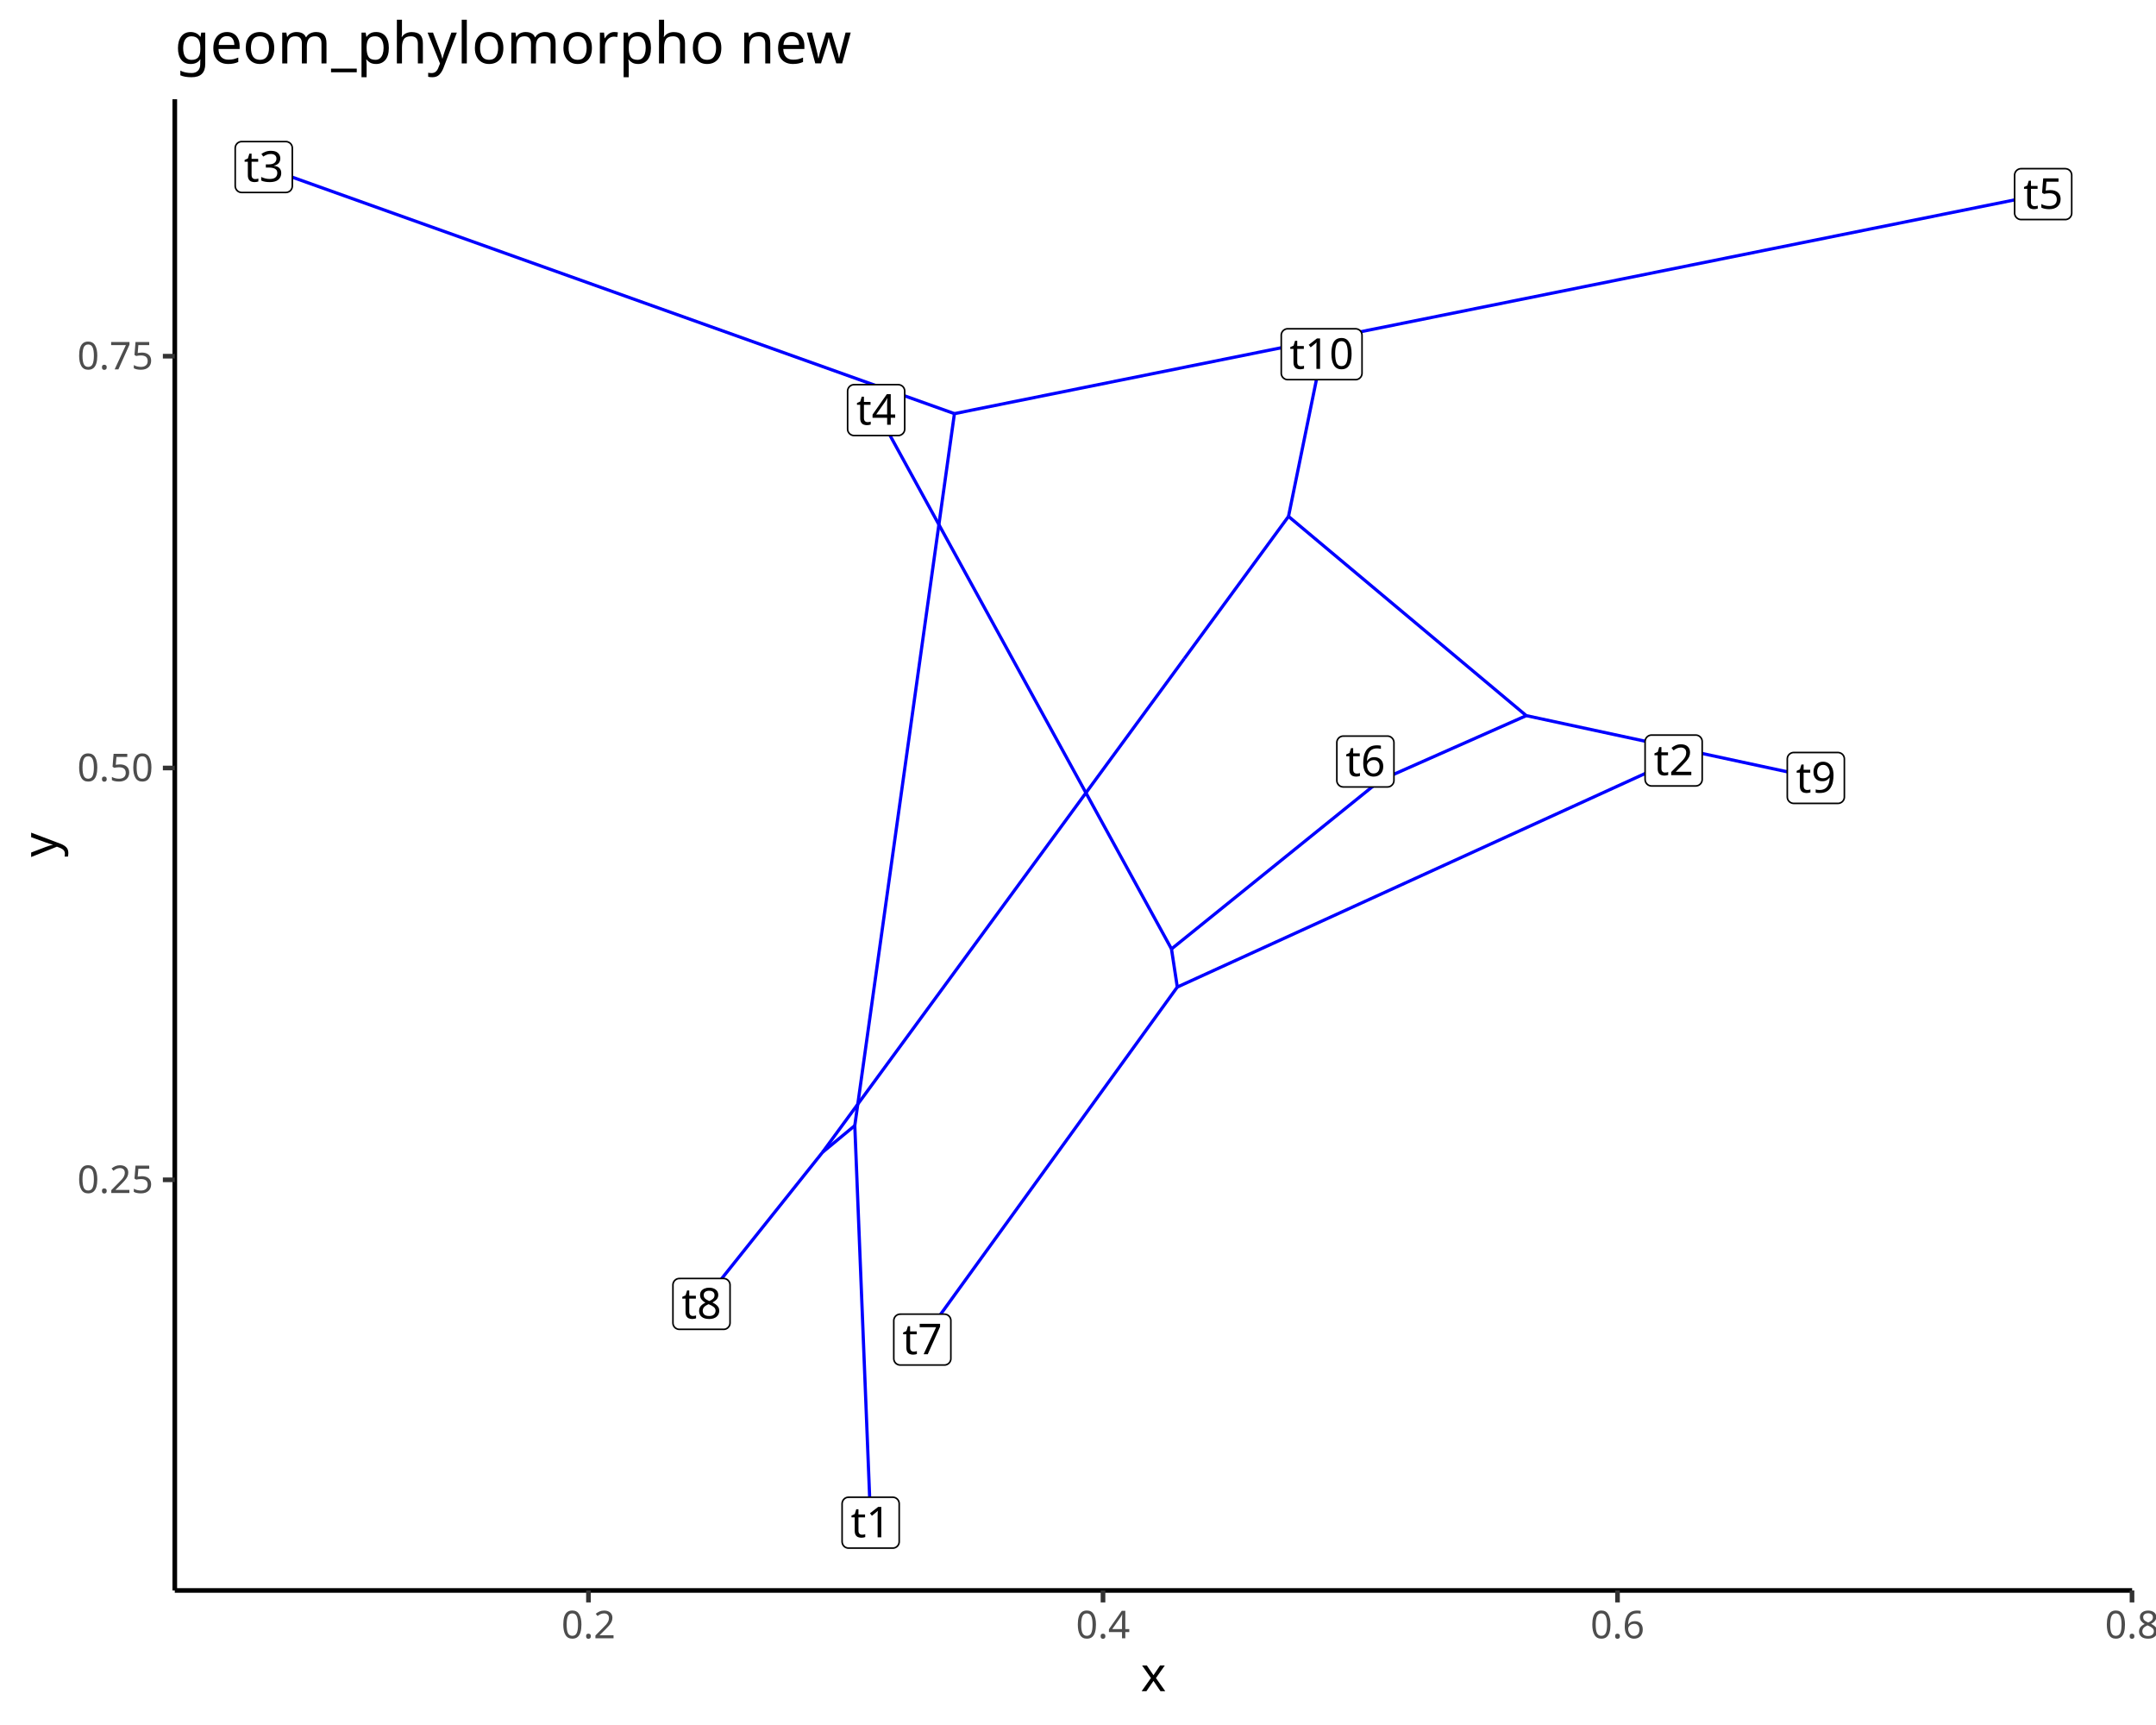
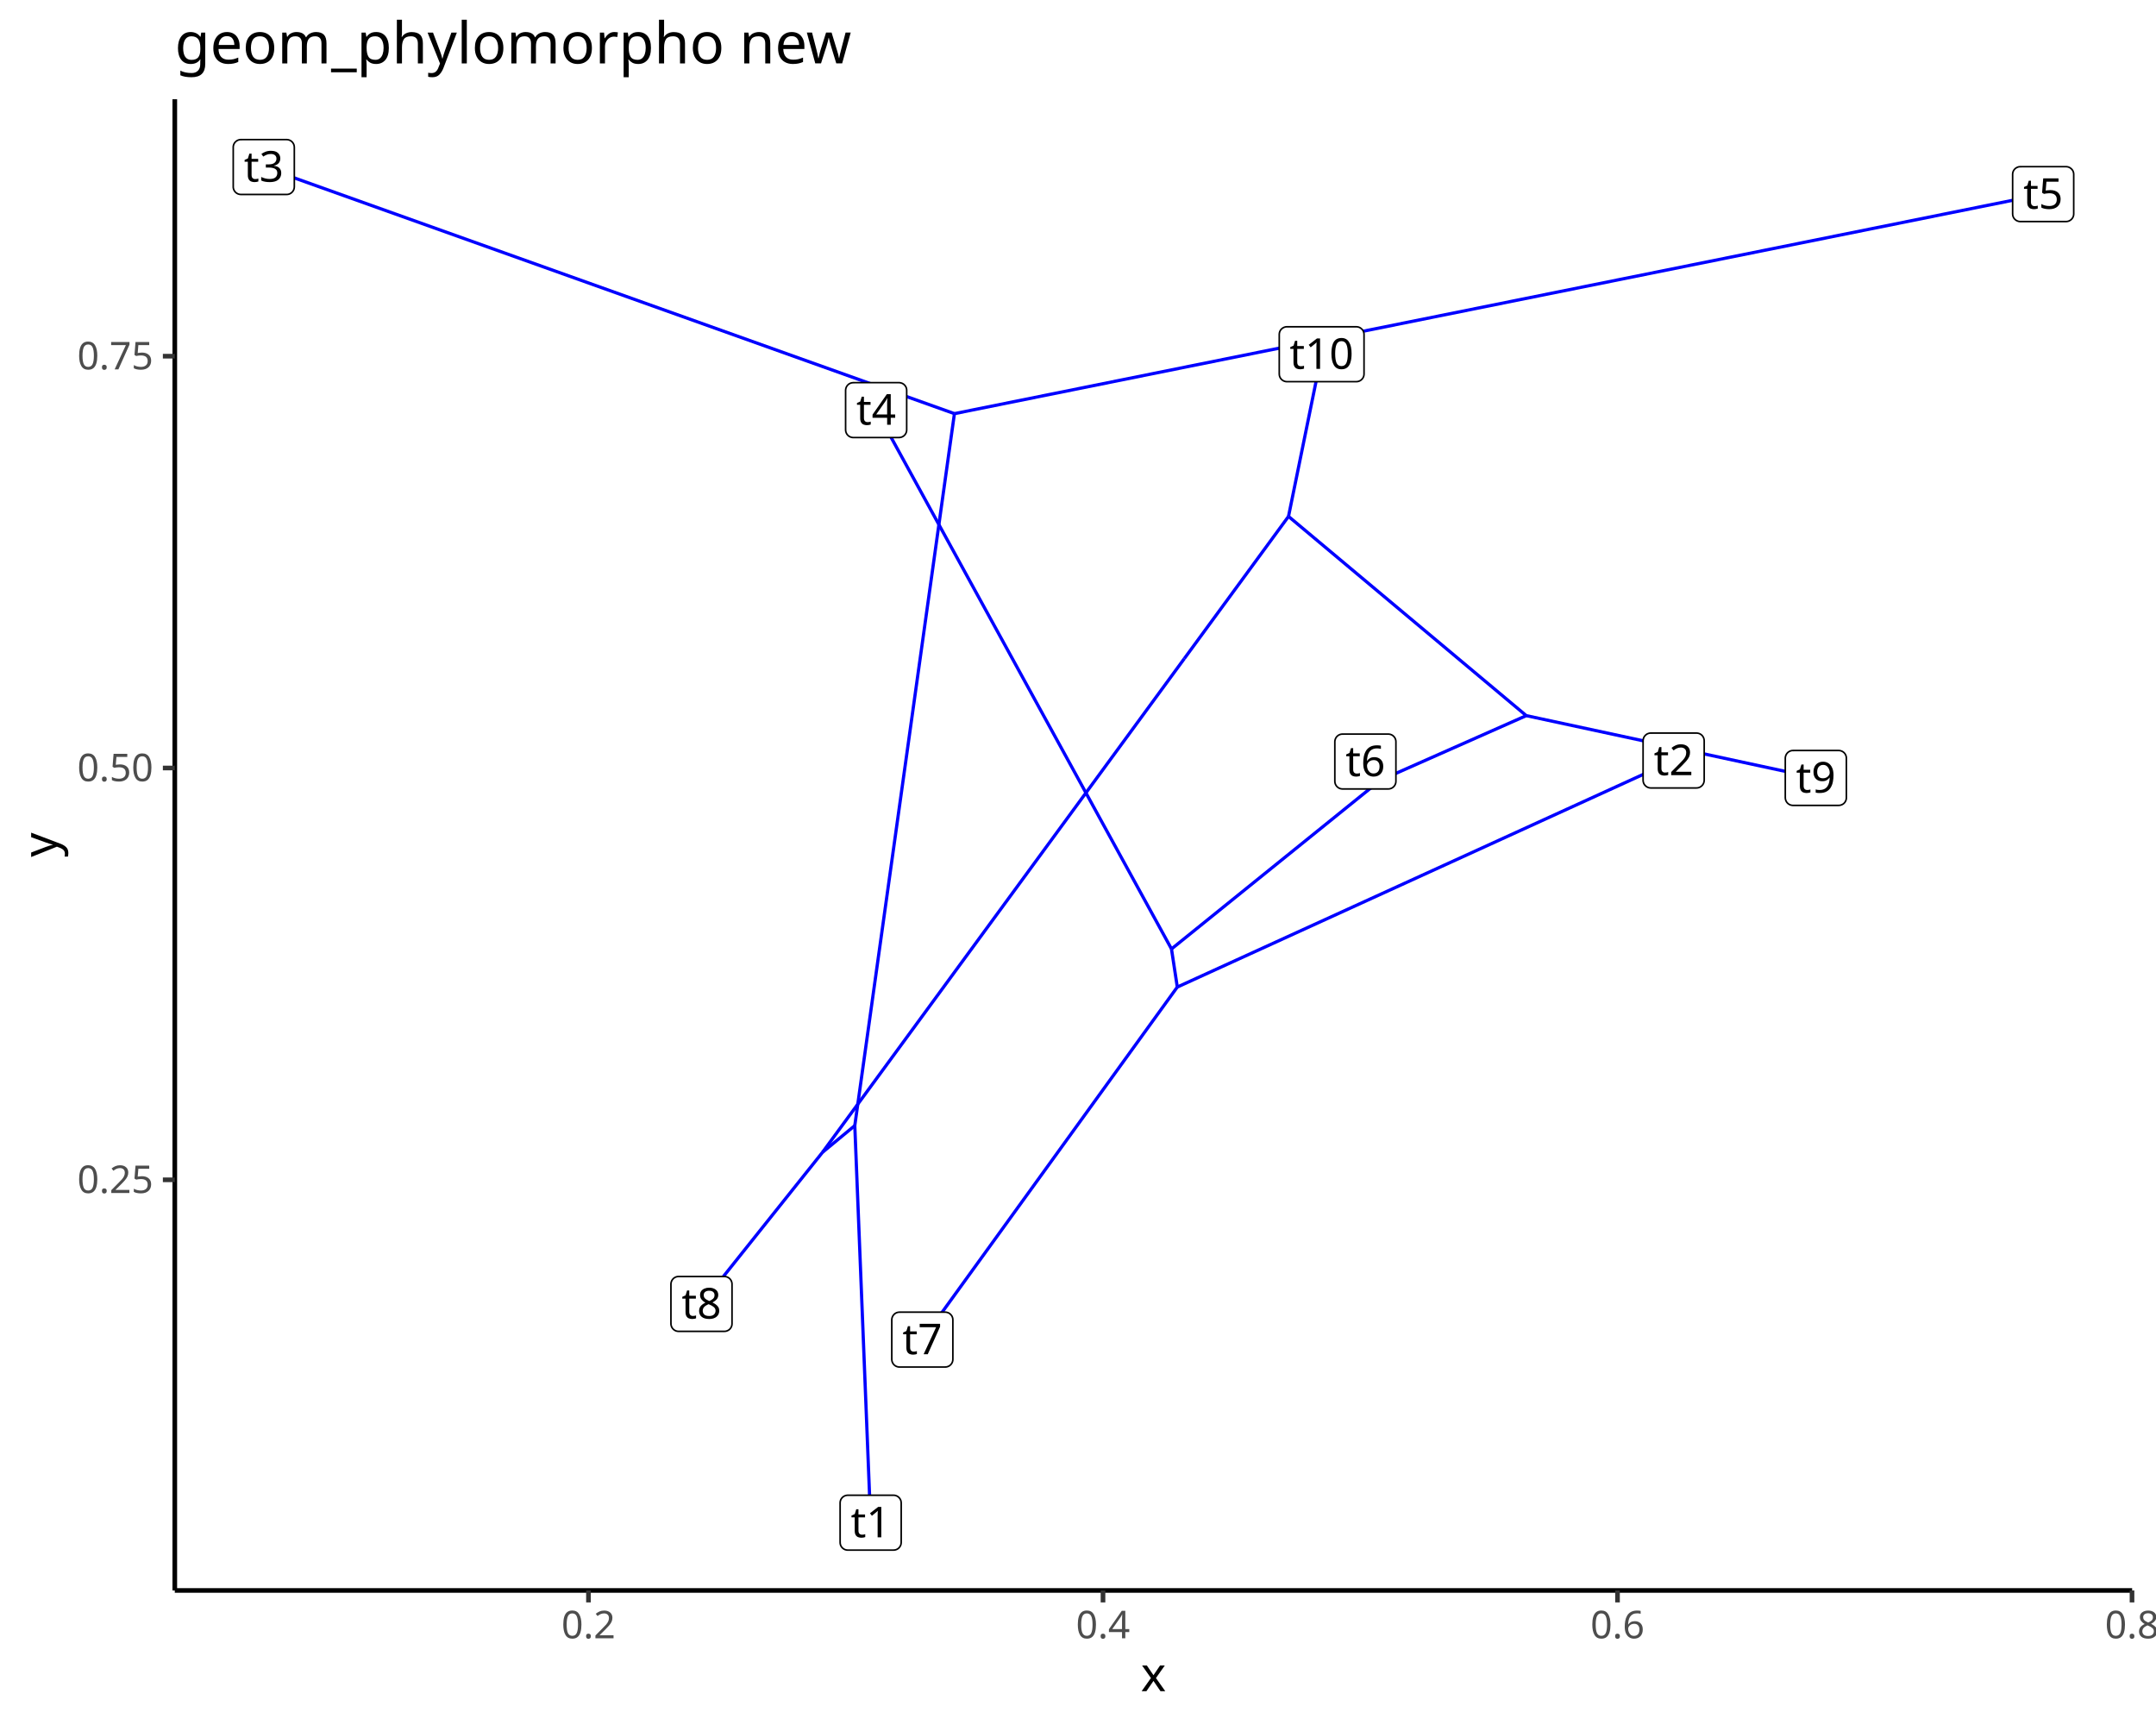
<svg xmlns="http://www.w3.org/2000/svg" class="svglite" data-engine-version="2.0" width="720.00pt" height="576.00pt" viewBox="0 0 720.00 576.00">
  <defs>
    <style type="text/css">
    .svglite line, .svglite polyline, .svglite polygon, .svglite path, .svglite rect, .svglite circle {
      fill: none;
      stroke: #000000;
      stroke-linecap: round;
      stroke-linejoin: round;
      stroke-miterlimit: 10.00;
    }
  </style>
  </defs>
  <rect width="100%" height="100%" style="stroke: none; fill: #FFFFFF;" />
  <defs>
    <clipPath id="cpMC4wMHw3MjAuMDB8MC4wMHw1NzYuMDA=">
      <rect x="0.00" y="0.00" width="720.00" height="576.00" />
    </clipPath>
  </defs>
  <g clip-path="url(#cpMC4wMHw3MjAuMDB8MC4wMHw1NzYuMDA=)">
    <rect x="0" y="0.00" width="720.00" height="576.00" style="stroke-width: 1.55; stroke: #FFFFFF; fill: #FFFFFF;" />
  </g>
  <defs>
    <clipPath id="cpNTguMzd8NzEyLjAzfDMzLjE0fDUzMS4wNw==">
      <rect x="58.37" y="33.14" width="653.65" height="497.93" />
    </clipPath>
  </defs>
  <g clip-path="url(#cpNTguMzd8NzEyLjAzfDMzLjE0fDUzMS4wNw==)">
    <rect x="58.37" y="33.14" width="653.65" height="497.93" style="stroke-width: 1.55; stroke: none; fill: #FFFFFF;" />
    <line x1="395.50" y1="219.92" x2="430.30" y2="172.44" style="stroke-width: 1.07; stroke: #0000FF; stroke-linecap: butt;" />
    <line x1="430.30" y1="172.44" x2="509.70" y2="238.96" style="stroke-width: 1.07; stroke: #0000FF; stroke-linecap: butt;" />
    <line x1="509.70" y1="238.96" x2="460.97" y2="260.54" style="stroke-width: 1.07; stroke: #0000FF; stroke-linecap: butt;" />
    <line x1="460.97" y1="260.54" x2="391.22" y2="316.87" style="stroke-width: 1.07; stroke: #0000FF; stroke-linecap: butt;" />
    <line x1="391.22" y1="316.87" x2="292.59" y2="136.94" style="stroke-width: 1.07; stroke: #0000FF; stroke-linecap: butt;" />
    <line x1="391.22" y1="316.87" x2="393.16" y2="329.59" style="stroke-width: 1.07; stroke: #0000FF; stroke-linecap: butt;" />
    <line x1="393.16" y1="329.59" x2="558.91" y2="253.94" style="stroke-width: 1.07; stroke: #0000FF; stroke-linecap: butt;" />
    <line x1="393.16" y1="329.59" x2="308.01" y2="447.31" style="stroke-width: 1.07; stroke: #0000FF; stroke-linecap: butt;" />
    <line x1="460.97" y1="260.54" x2="455.97" y2="254.28" style="stroke-width: 1.07; stroke: #0000FF; stroke-linecap: butt;" />
    <line x1="509.70" y1="238.96" x2="606.40" y2="259.77" style="stroke-width: 1.07; stroke: #0000FF; stroke-linecap: butt;" />
    <line x1="430.30" y1="172.44" x2="441.36" y2="118.28" style="stroke-width: 1.07; stroke: #0000FF; stroke-linecap: butt;" />
    <line x1="395.50" y1="219.92" x2="274.67" y2="384.78" style="stroke-width: 1.07; stroke: #0000FF; stroke-linecap: butt;" />
    <line x1="274.67" y1="384.78" x2="234.26" y2="435.40" style="stroke-width: 1.07; stroke: #0000FF; stroke-linecap: butt;" />
    <line x1="274.67" y1="384.78" x2="285.46" y2="375.85" style="stroke-width: 1.07; stroke: #0000FF; stroke-linecap: butt;" />
    <line x1="285.46" y1="375.85" x2="318.73" y2="138.12" style="stroke-width: 1.07; stroke: #0000FF; stroke-linecap: butt;" />
    <line x1="318.73" y1="138.12" x2="682.32" y2="64.82" style="stroke-width: 1.07; stroke: #0000FF; stroke-linecap: butt;" />
    <line x1="318.73" y1="138.12" x2="88.09" y2="55.77" style="stroke-width: 1.07; stroke: #0000FF; stroke-linecap: butt;" />
    <line x1="285.46" y1="375.85" x2="290.76" y2="508.44" style="stroke-width: 1.07; stroke: #0000FF; stroke-linecap: butt;" />
    <circle cx="292.59" cy="136.94" r="1.95" style="stroke-width: 0.71; fill: #000000;" />
    <circle cx="558.91" cy="253.94" r="1.95" style="stroke-width: 0.71; fill: #000000;" />
    <circle cx="308.01" cy="447.31" r="1.95" style="stroke-width: 0.71; fill: #000000;" />
    <circle cx="455.97" cy="254.28" r="1.95" style="stroke-width: 0.71; fill: #000000;" />
    <circle cx="606.40" cy="259.77" r="1.95" style="stroke-width: 0.71; fill: #000000;" />
    <circle cx="441.36" cy="118.28" r="1.95" style="stroke-width: 0.71; fill: #000000;" />
    <circle cx="234.26" cy="435.40" r="1.95" style="stroke-width: 0.71; fill: #000000;" />
    <circle cx="682.32" cy="64.82" r="1.95" style="stroke-width: 0.71; fill: #000000;" />
    <circle cx="88.09" cy="55.77" r="1.95" style="stroke-width: 0.71; fill: #000000;" />
    <circle cx="290.76" cy="508.44" r="1.95" style="stroke-width: 0.71; fill: #000000;" />
-     <polygon points="285.22,145.43 299.97,145.43 299.88,145.43 300.23,145.42 300.57,145.35 300.89,145.22 301.19,145.05 301.46,144.83 301.69,144.57 301.88,144.28 302.02,143.96 302.10,143.62 302.13,143.27 302.13,143.27 302.13,130.60 302.13,130.60 302.10,130.26 302.02,129.92 301.88,129.60 301.69,129.30 301.46,129.04 301.19,128.82 300.89,128.65 300.57,128.53 300.23,128.46 299.97,128.44 285.22,128.44 285.48,128.46 285.13,128.44 284.79,128.49 284.46,128.58 284.14,128.73 283.86,128.93 283.60,129.17 283.40,129.45 283.23,129.76 283.12,130.09 283.07,130.43 283.06,130.60 283.06,143.27 283.07,143.10 283.07,143.45 283.12,143.79 283.23,144.12 283.40,144.43 283.60,144.70 283.86,144.95 284.14,145.14 284.46,145.29 284.79,145.39 285.13,145.43 " style="stroke-width: 0.53; fill: #FFFFFF;" />
+     <polygon points="284.95,146.10 300.23,146.10 300.13,146.10 300.54,146.08 300.95,146.00 301.33,145.85 301.69,145.65 302.01,145.39 302.28,145.08 302.50,144.73 302.66,144.35 302.76,143.95 302.79,143.54 302.79,143.54 302.79,130.33 302.79,130.33 302.76,129.92 302.66,129.52 302.50,129.14 302.28,128.80 302.01,128.49 301.69,128.23 301.33,128.02 300.95,127.88 300.54,127.79 300.23,127.77 284.95,127.77 285.26,127.79 284.85,127.78 284.44,127.83 284.05,127.94 283.67,128.12 283.33,128.35 283.04,128.64 282.79,128.97 282.60,129.33 282.47,129.72 282.40,130.13 282.39,130.33 282.39,143.54 282.40,143.33 282.40,143.75 282.47,144.15 282.60,144.54 282.79,144.91 283.04,145.24 283.33,145.52 283.67,145.76 284.05,145.93 284.44,146.05 284.85,146.10 " style="stroke-width: 0.53; fill: #FFFFFF;" />
    <text x="292.59" y="141.83" text-anchor="middle" style="font-size: 14.23px; font-family: sans;" textLength="11.86px" lengthAdjust="spacingAndGlyphs">t4</text>
-     <polygon points="551.54,262.44 566.29,262.44 566.20,262.44 566.55,262.42 566.89,262.35 567.21,262.23 567.51,262.06 567.78,261.84 568.01,261.58 568.20,261.28 568.34,260.96 568.42,260.63 568.45,260.28 568.45,260.28 568.45,247.61 568.45,247.61 568.42,247.26 568.34,246.92 568.20,246.61 568.01,246.31 567.78,246.05 567.51,245.83 567.21,245.66 566.89,245.53 566.55,245.46 566.29,245.45 551.54,245.45 551.80,245.46 551.46,245.45 551.11,245.49 550.78,245.59 550.46,245.74 550.18,245.94 549.93,246.18 549.72,246.45 549.56,246.76 549.45,247.09 549.39,247.44 549.38,247.61 549.38,260.28 549.39,260.11 549.39,260.45 549.45,260.80 549.56,261.13 549.72,261.43 549.93,261.71 550.18,261.95 550.46,262.15 550.78,262.30 551.11,262.40 551.46,262.44 " style="stroke-width: 0.53; fill: #FFFFFF;" />
+     <polygon points="551.28,263.11 566.55,263.11 566.45,263.11 566.86,263.09 567.27,263.01 567.65,262.86 568.01,262.65 568.33,262.39 568.60,262.08 568.82,261.74 568.98,261.36 569.08,260.96 569.12,260.55 569.12,260.55 569.12,247.34 569.12,247.34 569.08,246.93 568.98,246.53 568.82,246.15 568.60,245.80 568.33,245.49 568.01,245.23 567.65,245.03 567.27,244.88 566.86,244.80 566.55,244.78 551.28,244.78 551.58,244.80 551.17,244.78 550.76,244.83 550.37,244.95 549.99,245.12 549.66,245.36 549.36,245.64 549.11,245.97 548.92,246.34 548.79,246.73 548.72,247.14 548.71,247.34 548.71,260.55 548.72,260.34 548.72,260.75 548.79,261.16 548.92,261.55 549.11,261.92 549.36,262.24 549.66,262.53 549.99,262.76 550.37,262.94 550.76,263.06 551.17,263.11 " style="stroke-width: 0.53; fill: #FFFFFF;" />
    <text x="558.91" y="258.84" text-anchor="middle" style="font-size: 14.23px; font-family: sans;" textLength="11.86px" lengthAdjust="spacingAndGlyphs">t2</text>
-     <polygon points="300.64,455.80 315.38,455.80 315.30,455.80 315.64,455.79 315.98,455.72 316.31,455.59 316.61,455.42 316.88,455.20 317.11,454.94 317.30,454.65 317.43,454.33 317.52,453.99 317.54,453.64 317.54,453.64 317.54,440.97 317.54,440.97 317.52,440.63 317.43,440.29 317.30,439.97 317.11,439.67 316.88,439.41 316.61,439.19 316.31,439.02 315.98,438.90 315.64,438.83 315.38,438.81 300.64,438.81 300.90,438.83 300.55,438.81 300.21,438.86 299.87,438.95 299.56,439.10 299.27,439.30 299.02,439.54 298.81,439.82 298.65,440.13 298.54,440.46 298.49,440.80 298.48,440.97 298.48,453.64 298.49,453.47 298.49,453.82 298.54,454.16 298.65,454.49 298.81,454.80 299.02,455.08 299.27,455.32 299.56,455.51 299.87,455.66 300.21,455.76 300.55,455.80 " style="stroke-width: 0.53; fill: #FFFFFF;" />
+     <polygon points="300.37,456.47 315.65,456.47 315.55,456.47 315.96,456.45 316.36,456.37 316.75,456.22 317.11,456.02 317.42,455.76 317.70,455.45 317.92,455.10 318.08,454.72 318.18,454.32 318.21,453.91 318.21,453.91 318.21,440.71 318.21,440.71 318.18,440.29 318.08,439.89 317.92,439.51 317.70,439.17 317.42,438.86 317.11,438.60 316.75,438.39 316.36,438.25 315.96,438.16 315.65,438.14 300.37,438.14 300.68,438.16 300.27,438.15 299.86,438.20 299.46,438.31 299.09,438.49 298.75,438.72 298.46,439.01 298.21,439.34 298.02,439.70 297.89,440.09 297.82,440.50 297.81,440.71 297.81,453.91 297.82,453.70 297.82,454.12 297.89,454.52 298.02,454.91 298.21,455.28 298.46,455.61 298.75,455.89 299.09,456.13 299.46,456.30 299.86,456.42 300.27,456.47 " style="stroke-width: 0.53; fill: #FFFFFF;" />
    <text x="308.01" y="452.20" text-anchor="middle" style="font-size: 14.23px; font-family: sans;" textLength="11.86px" lengthAdjust="spacingAndGlyphs">t7</text>
-     <polygon points="448.60,262.78 463.35,262.78 463.26,262.77 463.61,262.76 463.95,262.69 464.27,262.57 464.57,262.39 464.84,262.17 465.07,261.91 465.26,261.62 465.40,261.30 465.48,260.96 465.51,260.62 465.51,260.62 465.51,247.95 465.51,247.95 465.48,247.60 465.40,247.26 465.26,246.94 465.07,246.65 464.84,246.39 464.57,246.17 464.27,245.99 463.95,245.87 463.61,245.80 463.35,245.79 448.60,245.79 448.86,245.80 448.51,245.79 448.17,245.83 447.84,245.93 447.52,246.08 447.24,246.27 446.99,246.51 446.78,246.79 446.61,247.10 446.50,247.43 446.45,247.77 446.44,247.95 446.44,260.62 446.45,260.44 446.45,260.79 446.50,261.13 446.61,261.46 446.78,261.77 446.99,262.05 447.24,262.29 447.52,262.49 447.84,262.64 448.17,262.73 448.51,262.77 " style="stroke-width: 0.53; fill: #FFFFFF;" />
+     <polygon points="448.33,263.44 463.61,263.44 463.51,263.44 463.92,263.43 464.33,263.34 464.71,263.20 465.07,262.99 465.39,262.73 465.66,262.42 465.88,262.07 466.04,261.69 466.14,261.29 466.17,260.88 466.17,260.88 466.17,247.68 466.17,247.68 466.14,247.27 466.04,246.87 465.88,246.49 465.66,246.14 465.39,245.83 465.07,245.57 464.71,245.36 464.33,245.22 463.92,245.14 463.61,245.12 448.33,245.12 448.64,245.14 448.23,245.12 447.82,245.17 447.43,245.28 447.05,245.46 446.72,245.69 446.42,245.98 446.17,246.31 445.98,246.67 445.85,247.07 445.78,247.47 445.77,247.68 445.77,260.88 445.78,260.68 445.78,261.09 445.85,261.50 445.98,261.89 446.17,262.25 446.42,262.58 446.72,262.87 447.05,263.10 447.43,263.28 447.82,263.39 448.23,263.44 " style="stroke-width: 0.53; fill: #FFFFFF;" />
    <text x="455.97" y="259.18" text-anchor="middle" style="font-size: 14.23px; font-family: sans;" textLength="11.86px" lengthAdjust="spacingAndGlyphs">t6</text>
-     <polygon points="599.03,268.26 613.77,268.26 613.69,268.26 614.04,268.25 614.38,268.18 614.70,268.05 615.00,267.88 615.27,267.66 615.50,267.40 615.69,267.11 615.82,266.79 615.91,266.45 615.93,266.10 615.93,266.10 615.93,253.43 615.93,253.43 615.91,253.08 615.82,252.75 615.69,252.43 615.50,252.13 615.27,251.87 615.00,251.65 614.70,251.48 614.38,251.36 614.04,251.29 613.77,251.27 599.03,251.27 599.29,251.29 598.94,251.27 598.60,251.31 598.26,251.41 597.95,251.56 597.66,251.76 597.41,252.00 597.20,252.28 597.04,252.58 596.93,252.91 596.88,253.26 596.87,253.43 596.87,266.10 596.88,265.93 596.88,266.28 596.93,266.62 597.04,266.95 597.20,267.26 597.41,267.53 597.66,267.77 597.95,267.97 598.26,268.12 598.60,268.22 598.94,268.26 " style="stroke-width: 0.53; fill: #FFFFFF;" />
+     <polygon points="598.76,268.93 614.04,268.93 613.94,268.93 614.35,268.91 614.75,268.83 615.14,268.68 615.50,268.48 615.82,268.22 616.09,267.91 616.31,267.56 616.47,267.18 616.57,266.78 616.60,266.37 616.60,266.37 616.60,253.16 616.60,253.16 616.57,252.75 616.47,252.35 616.31,251.97 616.09,251.63 615.82,251.32 615.50,251.06 615.14,250.85 614.75,250.70 614.35,250.62 614.04,250.60 598.76,250.60 599.07,250.62 598.66,250.61 598.25,250.65 597.85,250.77 597.48,250.95 597.14,251.18 596.85,251.47 596.60,251.80 596.41,252.16 596.28,252.55 596.21,252.96 596.20,253.16 596.20,266.37 596.21,266.16 596.21,266.57 596.28,266.98 596.41,267.37 596.60,267.74 596.85,268.07 597.14,268.35 597.48,268.59 597.85,268.76 598.25,268.88 598.66,268.93 " style="stroke-width: 0.53; fill: #FFFFFF;" />
    <text x="606.40" y="264.66" text-anchor="middle" style="font-size: 14.23px; font-family: sans;" textLength="11.86px" lengthAdjust="spacingAndGlyphs">t9</text>
-     <polygon points="430.04,126.77 452.69,126.77 452.61,126.77 452.95,126.76 453.29,126.69 453.62,126.56 453.92,126.39 454.19,126.17 454.42,125.91 454.61,125.61 454.74,125.29 454.82,124.96 454.85,124.61 454.85,124.61 454.85,111.94 454.85,111.94 454.82,111.59 454.74,111.26 454.61,110.94 454.42,110.64 454.19,110.38 453.92,110.16 453.62,109.99 453.29,109.87 452.95,109.80 452.69,109.78 430.04,109.78 430.30,109.80 429.95,109.78 429.60,109.82 429.27,109.92 428.96,110.07 428.67,110.27 428.42,110.51 428.21,110.79 428.05,111.09 427.94,111.42 427.88,111.77 427.88,111.94 427.88,124.61 427.88,124.44 427.88,124.78 427.94,125.13 428.05,125.46 428.21,125.77 428.42,126.04 428.67,126.28 428.96,126.48 429.27,126.63 429.60,126.73 429.95,126.77 " style="stroke-width: 0.53; fill: #FFFFFF;" />
+     <polygon points="429.77,127.44 452.96,127.44 452.86,127.44 453.27,127.42 453.67,127.34 454.06,127.19 454.41,126.99 454.73,126.72 455.01,126.42 455.23,126.07 455.39,125.69 455.49,125.29 455.52,124.88 455.52,124.88 455.52,111.67 455.52,111.67 455.49,111.26 455.39,110.86 455.23,110.48 455.01,110.13 454.73,109.83 454.41,109.57 454.06,109.36 453.67,109.21 453.27,109.13 452.96,109.11 429.77,109.11 430.08,109.13 429.66,109.11 429.26,109.16 428.86,109.28 428.49,109.46 428.15,109.69 427.85,109.97 427.60,110.30 427.41,110.67 427.28,111.06 427.22,111.47 427.21,111.67 427.21,124.88 427.22,124.67 427.22,125.08 427.28,125.49 427.41,125.88 427.60,126.25 427.85,126.58 428.15,126.86 428.49,127.10 428.86,127.27 429.26,127.39 429.66,127.44 " style="stroke-width: 0.53; fill: #FFFFFF;" />
    <text x="441.36" y="123.17" text-anchor="middle" style="font-size: 14.23px; font-family: sans;" textLength="19.78px" lengthAdjust="spacingAndGlyphs">t10</text>
-     <polygon points="226.89,443.89 241.64,443.89 241.55,443.89 241.90,443.88 242.24,443.81 242.56,443.69 242.86,443.51 243.13,443.29 243.36,443.03 243.55,442.74 243.69,442.42 243.77,442.08 243.80,441.73 243.80,441.73 243.80,429.06 243.80,429.06 243.77,428.72 243.69,428.38 243.55,428.06 243.36,427.77 243.13,427.51 242.86,427.29 242.56,427.11 242.24,426.99 241.90,426.92 241.64,426.90 226.89,426.90 227.15,426.92 226.80,426.91 226.46,426.95 226.13,427.04 225.81,427.19 225.53,427.39 225.27,427.63 225.07,427.91 224.90,428.22 224.79,428.55 224.74,428.89 224.73,429.06 224.73,441.73 224.74,441.56 224.74,441.91 224.79,442.25 224.90,442.58 225.07,442.89 225.27,443.17 225.53,443.41 225.81,443.60 226.13,443.75 226.46,443.85 226.80,443.89 " style="stroke-width: 0.53; fill: #FFFFFF;" />
+     <polygon points="226.62,444.56 241.90,444.56 241.80,444.56 242.21,444.54 242.62,444.46 243.00,444.31 243.36,444.11 243.68,443.85 243.95,443.54 244.17,443.19 244.33,442.81 244.43,442.41 244.46,442.00 244.46,442.00 244.46,428.80 244.46,428.80 244.43,428.39 244.33,427.99 244.17,427.61 243.95,427.26 243.68,426.95 243.36,426.69 243.00,426.48 242.62,426.34 242.21,426.25 241.90,426.24 226.62,426.24 226.93,426.25 226.52,426.24 226.11,426.29 225.72,426.40 225.34,426.58 225.00,426.81 224.71,427.10 224.46,427.43 224.27,427.79 224.14,428.18 224.07,428.59 224.06,428.80 224.06,442.00 224.07,441.80 224.07,442.21 224.14,442.61 224.27,443.00 224.46,443.37 224.71,443.70 225.00,443.98 225.34,444.22 225.72,444.40 226.11,444.51 226.52,444.56 " style="stroke-width: 0.53; fill: #FFFFFF;" />
    <text x="234.26" y="440.29" text-anchor="middle" style="font-size: 14.23px; font-family: sans;" textLength="11.86px" lengthAdjust="spacingAndGlyphs">t8</text>
-     <polygon points="674.95,73.31 689.69,73.31 689.60,73.31 689.95,73.30 690.29,73.23 690.62,73.10 690.92,72.93 691.19,72.71 691.42,72.45 691.60,72.16 691.74,71.84 691.82,71.50 691.85,71.15 691.85,71.15 691.85,58.48 691.85,58.48 691.82,58.13 691.74,57.80 691.60,57.48 691.42,57.18 691.19,56.92 690.92,56.70 690.62,56.53 690.29,56.41 689.95,56.34 689.69,56.32 674.95,56.32 675.21,56.34 674.86,56.32 674.51,56.36 674.18,56.46 673.87,56.61 673.58,56.81 673.33,57.05 673.12,57.33 672.96,57.63 672.85,57.96 672.79,58.31 672.79,58.48 672.79,71.15 672.79,70.98 672.79,71.33 672.85,71.67 672.96,72.00 673.12,72.31 673.33,72.58 673.58,72.82 673.87,73.02 674.18,73.17 674.51,73.27 674.86,73.31 " style="stroke-width: 0.53; fill: #FFFFFF;" />
+     <polygon points="674.68,73.98 689.96,73.98 689.85,73.98 690.27,73.96 690.67,73.88 691.06,73.73 691.41,73.53 691.73,73.27 692.01,72.96 692.23,72.61 692.39,72.23 692.49,71.83 692.52,71.42 692.52,71.42 692.52,58.21 692.52,58.21 692.49,57.80 692.39,57.40 692.23,57.02 692.01,56.68 691.73,56.37 691.41,56.11 691.06,55.90 690.67,55.75 690.27,55.67 689.96,55.65 674.68,55.65 674.99,55.67 674.58,55.66 674.17,55.70 673.77,55.82 673.40,56.00 673.06,56.23 672.76,56.52 672.51,56.85 672.32,57.21 672.19,57.60 672.13,58.01 672.12,58.21 672.12,71.42 672.13,71.21 672.13,71.62 672.19,72.03 672.32,72.42 672.51,72.79 672.76,73.12 673.06,73.40 673.40,73.64 673.77,73.81 674.17,73.93 674.58,73.98 " style="stroke-width: 0.53; fill: #FFFFFF;" />
    <text x="682.32" y="69.71" text-anchor="middle" style="font-size: 14.23px; font-family: sans;" textLength="11.86px" lengthAdjust="spacingAndGlyphs">t5</text>
-     <polygon points="80.71,64.27 95.46,64.27 95.37,64.27 95.72,64.25 96.06,64.18 96.38,64.06 96.69,63.89 96.96,63.67 97.19,63.41 97.37,63.11 97.51,62.79 97.59,62.45 97.62,62.11 97.62,62.11 97.62,49.44 97.62,49.44 97.59,49.09 97.51,48.75 97.37,48.43 97.19,48.14 96.96,47.88 96.69,47.66 96.38,47.49 96.06,47.36 95.72,47.29 95.46,47.28 80.71,47.28 80.97,47.29 80.63,47.28 80.28,47.32 79.95,47.42 79.63,47.57 79.35,47.76 79.10,48.01 78.89,48.28 78.73,48.59 78.62,48.92 78.56,49.26 78.55,49.44 78.55,62.11 78.56,61.93 78.56,62.28 78.62,62.63 78.73,62.95 78.89,63.26 79.10,63.54 79.35,63.78 79.63,63.98 79.95,64.13 80.28,64.22 80.63,64.27 " style="stroke-width: 0.53; fill: #FFFFFF;" />
+     <polygon points="80.45,64.94 95.73,64.94 95.62,64.93 96.03,64.92 96.44,64.84 96.82,64.69 97.18,64.48 97.50,64.22 97.77,63.91 97.99,63.57 98.16,63.19 98.25,62.79 98.29,62.38 98.29,62.38 98.29,49.17 98.29,49.17 98.25,48.76 98.16,48.36 97.99,47.98 97.77,47.63 97.50,47.32 97.18,47.06 96.82,46.86 96.44,46.71 96.03,46.63 95.73,46.61 80.45,46.61 80.76,46.63 80.34,46.61 79.93,46.66 79.54,46.78 79.17,46.95 78.83,47.19 78.53,47.47 78.28,47.80 78.09,48.17 77.96,48.56 77.89,48.96 77.89,49.17 77.89,62.38 77.89,62.17 77.89,62.58 77.96,62.99 78.09,63.38 78.28,63.74 78.53,64.07 78.83,64.36 79.17,64.59 79.54,64.77 79.93,64.88 80.34,64.93 " style="stroke-width: 0.53; fill: #FFFFFF;" />
    <text x="88.09" y="60.67" text-anchor="middle" style="font-size: 14.23px; font-family: sans;" textLength="11.86px" lengthAdjust="spacingAndGlyphs">t3</text>
-     <polygon points="283.38,516.93 298.13,516.93 298.04,516.93 298.39,516.92 298.73,516.85 299.06,516.73 299.36,516.55 299.63,516.33 299.86,516.07 300.04,515.78 300.18,515.46 300.26,515.12 300.29,514.77 300.29,514.77 300.29,502.10 300.29,502.10 300.26,501.76 300.18,501.42 300.04,501.10 299.86,500.81 299.63,500.55 299.36,500.33 299.06,500.15 298.73,500.03 298.39,499.96 298.13,499.94 283.38,499.94 283.65,499.96 283.30,499.95 282.95,499.99 282.62,500.08 282.30,500.23 282.02,500.43 281.77,500.67 281.56,500.95 281.40,501.26 281.29,501.59 281.23,501.93 281.22,502.10 281.22,514.77 281.23,514.60 281.23,514.95 281.29,515.29 281.40,515.62 281.56,515.93 281.77,516.21 282.02,516.45 282.30,516.65 282.62,516.79 282.95,516.89 283.30,516.93 " style="stroke-width: 0.53; fill: #FFFFFF;" />
+     <polygon points="283.12,517.60 298.40,517.60 298.29,517.60 298.71,517.58 299.11,517.50 299.49,517.36 299.85,517.15 300.17,516.89 300.44,516.58 300.66,516.23 300.83,515.85 300.92,515.45 300.96,515.04 300.96,515.04 300.96,501.84 300.96,501.84 300.92,501.43 300.83,501.03 300.66,500.65 300.44,500.30 300.17,499.99 299.85,499.73 299.49,499.52 299.11,499.38 298.71,499.29 298.40,499.28 283.12,499.28 283.43,499.29 283.01,499.28 282.61,499.33 282.21,499.44 281.84,499.62 281.50,499.85 281.20,500.14 280.95,500.47 280.76,500.83 280.63,501.22 280.57,501.63 280.56,501.84 280.56,515.04 280.57,514.84 280.57,515.25 280.63,515.65 280.76,516.05 280.95,516.41 281.20,516.74 281.50,517.03 281.84,517.26 282.21,517.44 282.61,517.55 283.01,517.60 " style="stroke-width: 0.53; fill: #FFFFFF;" />
    <text x="290.76" y="513.33" text-anchor="middle" style="font-size: 14.23px; font-family: sans;" textLength="11.86px" lengthAdjust="spacingAndGlyphs">t1</text>
  </g>
  <g clip-path="url(#cpMC4wMHw3MjAuMDB8MC4wMHw1NzYuMDA=)">
    <polyline points="58.37,531.07 58.37,33.14 " style="stroke-width: 1.55; stroke-linecap: butt;" />
    <text x="51.20" y="398.36" text-anchor="end" style="font-size: 12.80px; fill: #4D4D4D; font-family: sans;" textLength="24.91px" lengthAdjust="spacingAndGlyphs">0.25</text>
    <text x="51.20" y="260.85" text-anchor="end" style="font-size: 12.80px; fill: #4D4D4D; font-family: sans;" textLength="24.91px" lengthAdjust="spacingAndGlyphs">0.50</text>
    <text x="51.20" y="123.34" text-anchor="end" style="font-size: 12.80px; fill: #4D4D4D; font-family: sans;" textLength="24.91px" lengthAdjust="spacingAndGlyphs">0.75</text>
    <polyline points="54.39,393.95 58.37,393.95 " style="stroke-width: 1.55; stroke: #333333; stroke-linecap: butt;" />
    <polyline points="54.39,256.44 58.37,256.44 " style="stroke-width: 1.55; stroke: #333333; stroke-linecap: butt;" />
    <polyline points="54.39,118.94 58.37,118.94 " style="stroke-width: 1.55; stroke: #333333; stroke-linecap: butt;" />
    <polyline points="58.37,531.07 712.03,531.07 " style="stroke-width: 1.55; stroke-linecap: butt;" />
    <polyline points="196.52,535.06 196.52,531.07 " style="stroke-width: 1.55; stroke: #333333; stroke-linecap: butt;" />
    <polyline points="368.35,535.06 368.35,531.07 " style="stroke-width: 1.55; stroke: #333333; stroke-linecap: butt;" />
    <polyline points="540.17,535.06 540.17,531.07 " style="stroke-width: 1.55; stroke: #333333; stroke-linecap: butt;" />
    <polyline points="711.99,535.06 711.99,531.07 " style="stroke-width: 1.55; stroke: #333333; stroke-linecap: butt;" />
    <text x="196.52" y="547.05" text-anchor="middle" style="font-size: 12.80px; fill: #4D4D4D; font-family: sans;" textLength="17.79px" lengthAdjust="spacingAndGlyphs">0.2</text>
    <text x="368.35" y="547.05" text-anchor="middle" style="font-size: 12.80px; fill: #4D4D4D; font-family: sans;" textLength="17.79px" lengthAdjust="spacingAndGlyphs">0.4</text>
    <text x="540.17" y="547.05" text-anchor="middle" style="font-size: 12.80px; fill: #4D4D4D; font-family: sans;" textLength="17.79px" lengthAdjust="spacingAndGlyphs">0.6</text>
    <text x="711.99" y="547.05" text-anchor="middle" style="font-size: 12.80px; fill: #4D4D4D; font-family: sans;" textLength="17.79px" lengthAdjust="spacingAndGlyphs">0.8</text>
    <text x="385.20" y="564.71" text-anchor="middle" style="font-size: 16.00px; font-family: sans;" textLength="8.01px" lengthAdjust="spacingAndGlyphs">x</text>
    <text transform="translate(18.98,282.11) rotate(-90)" text-anchor="middle" style="font-size: 16.00px; font-family: sans;" textLength="8.01px" lengthAdjust="spacingAndGlyphs">y</text>
    <text x="58.37" y="21.18" style="font-size: 19.20px; font-family: sans;" textLength="210.30px" lengthAdjust="spacingAndGlyphs">geom_phylomorpho new</text>
  </g>
</svg>
